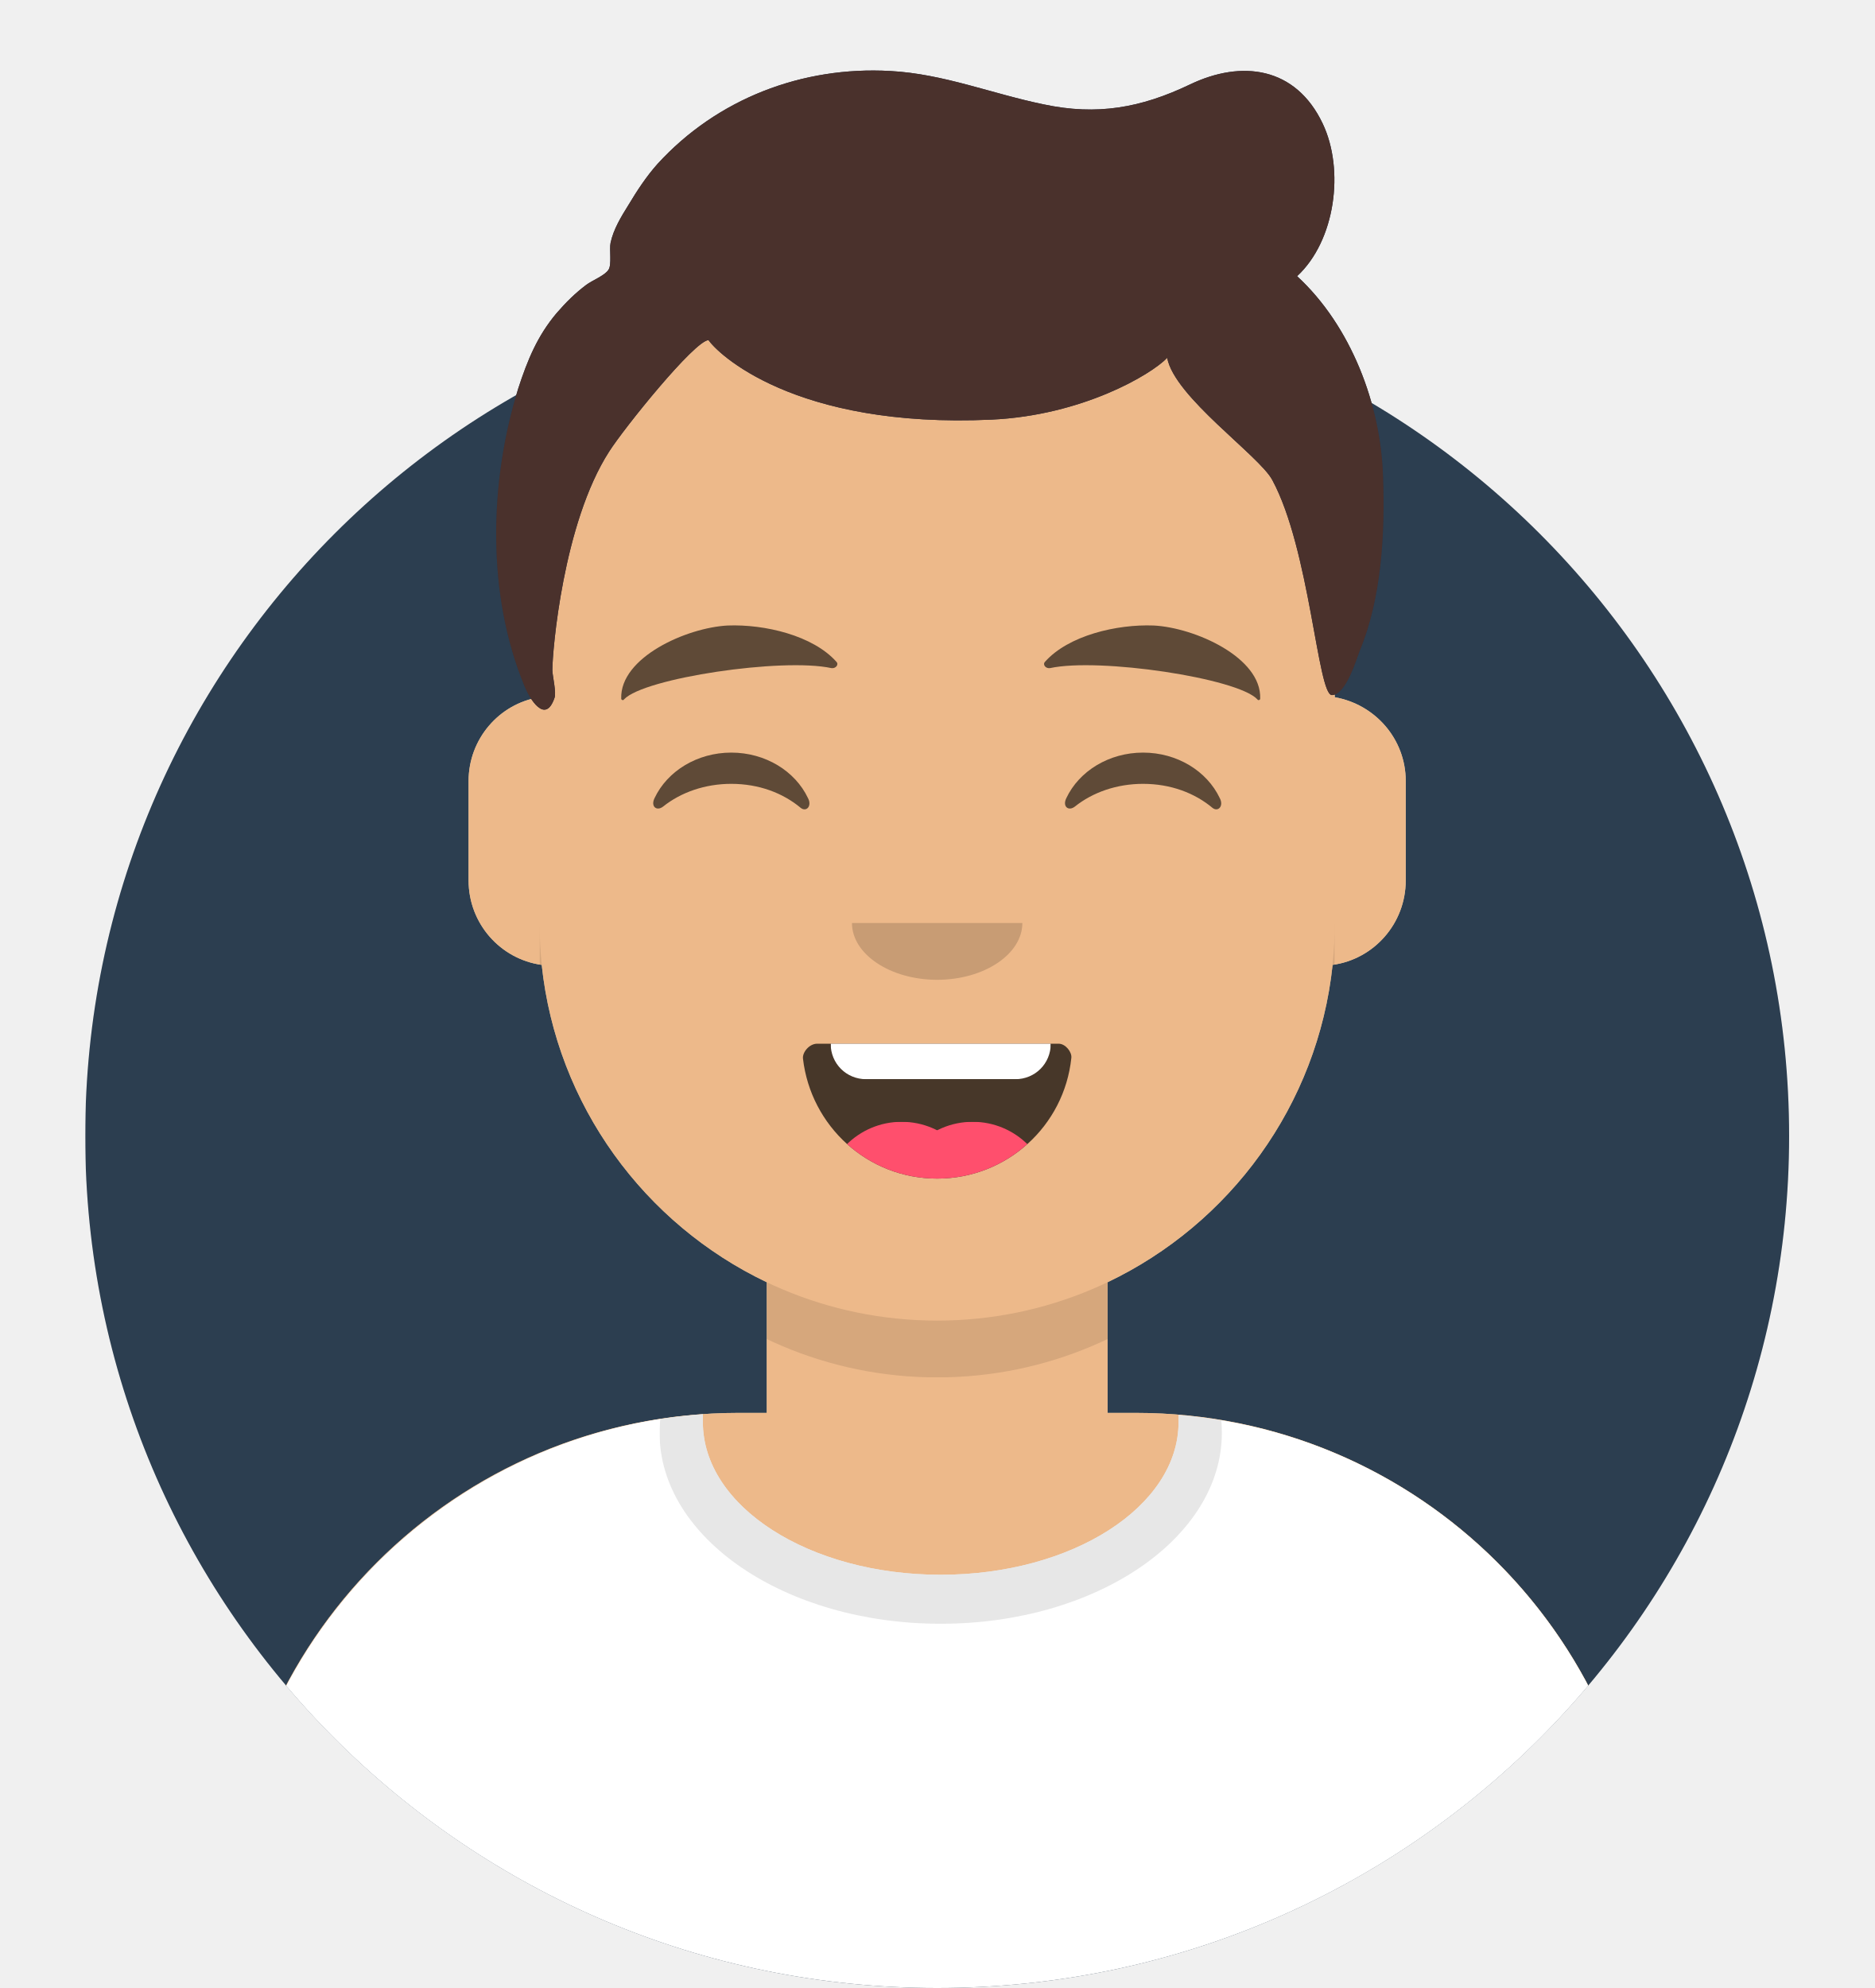
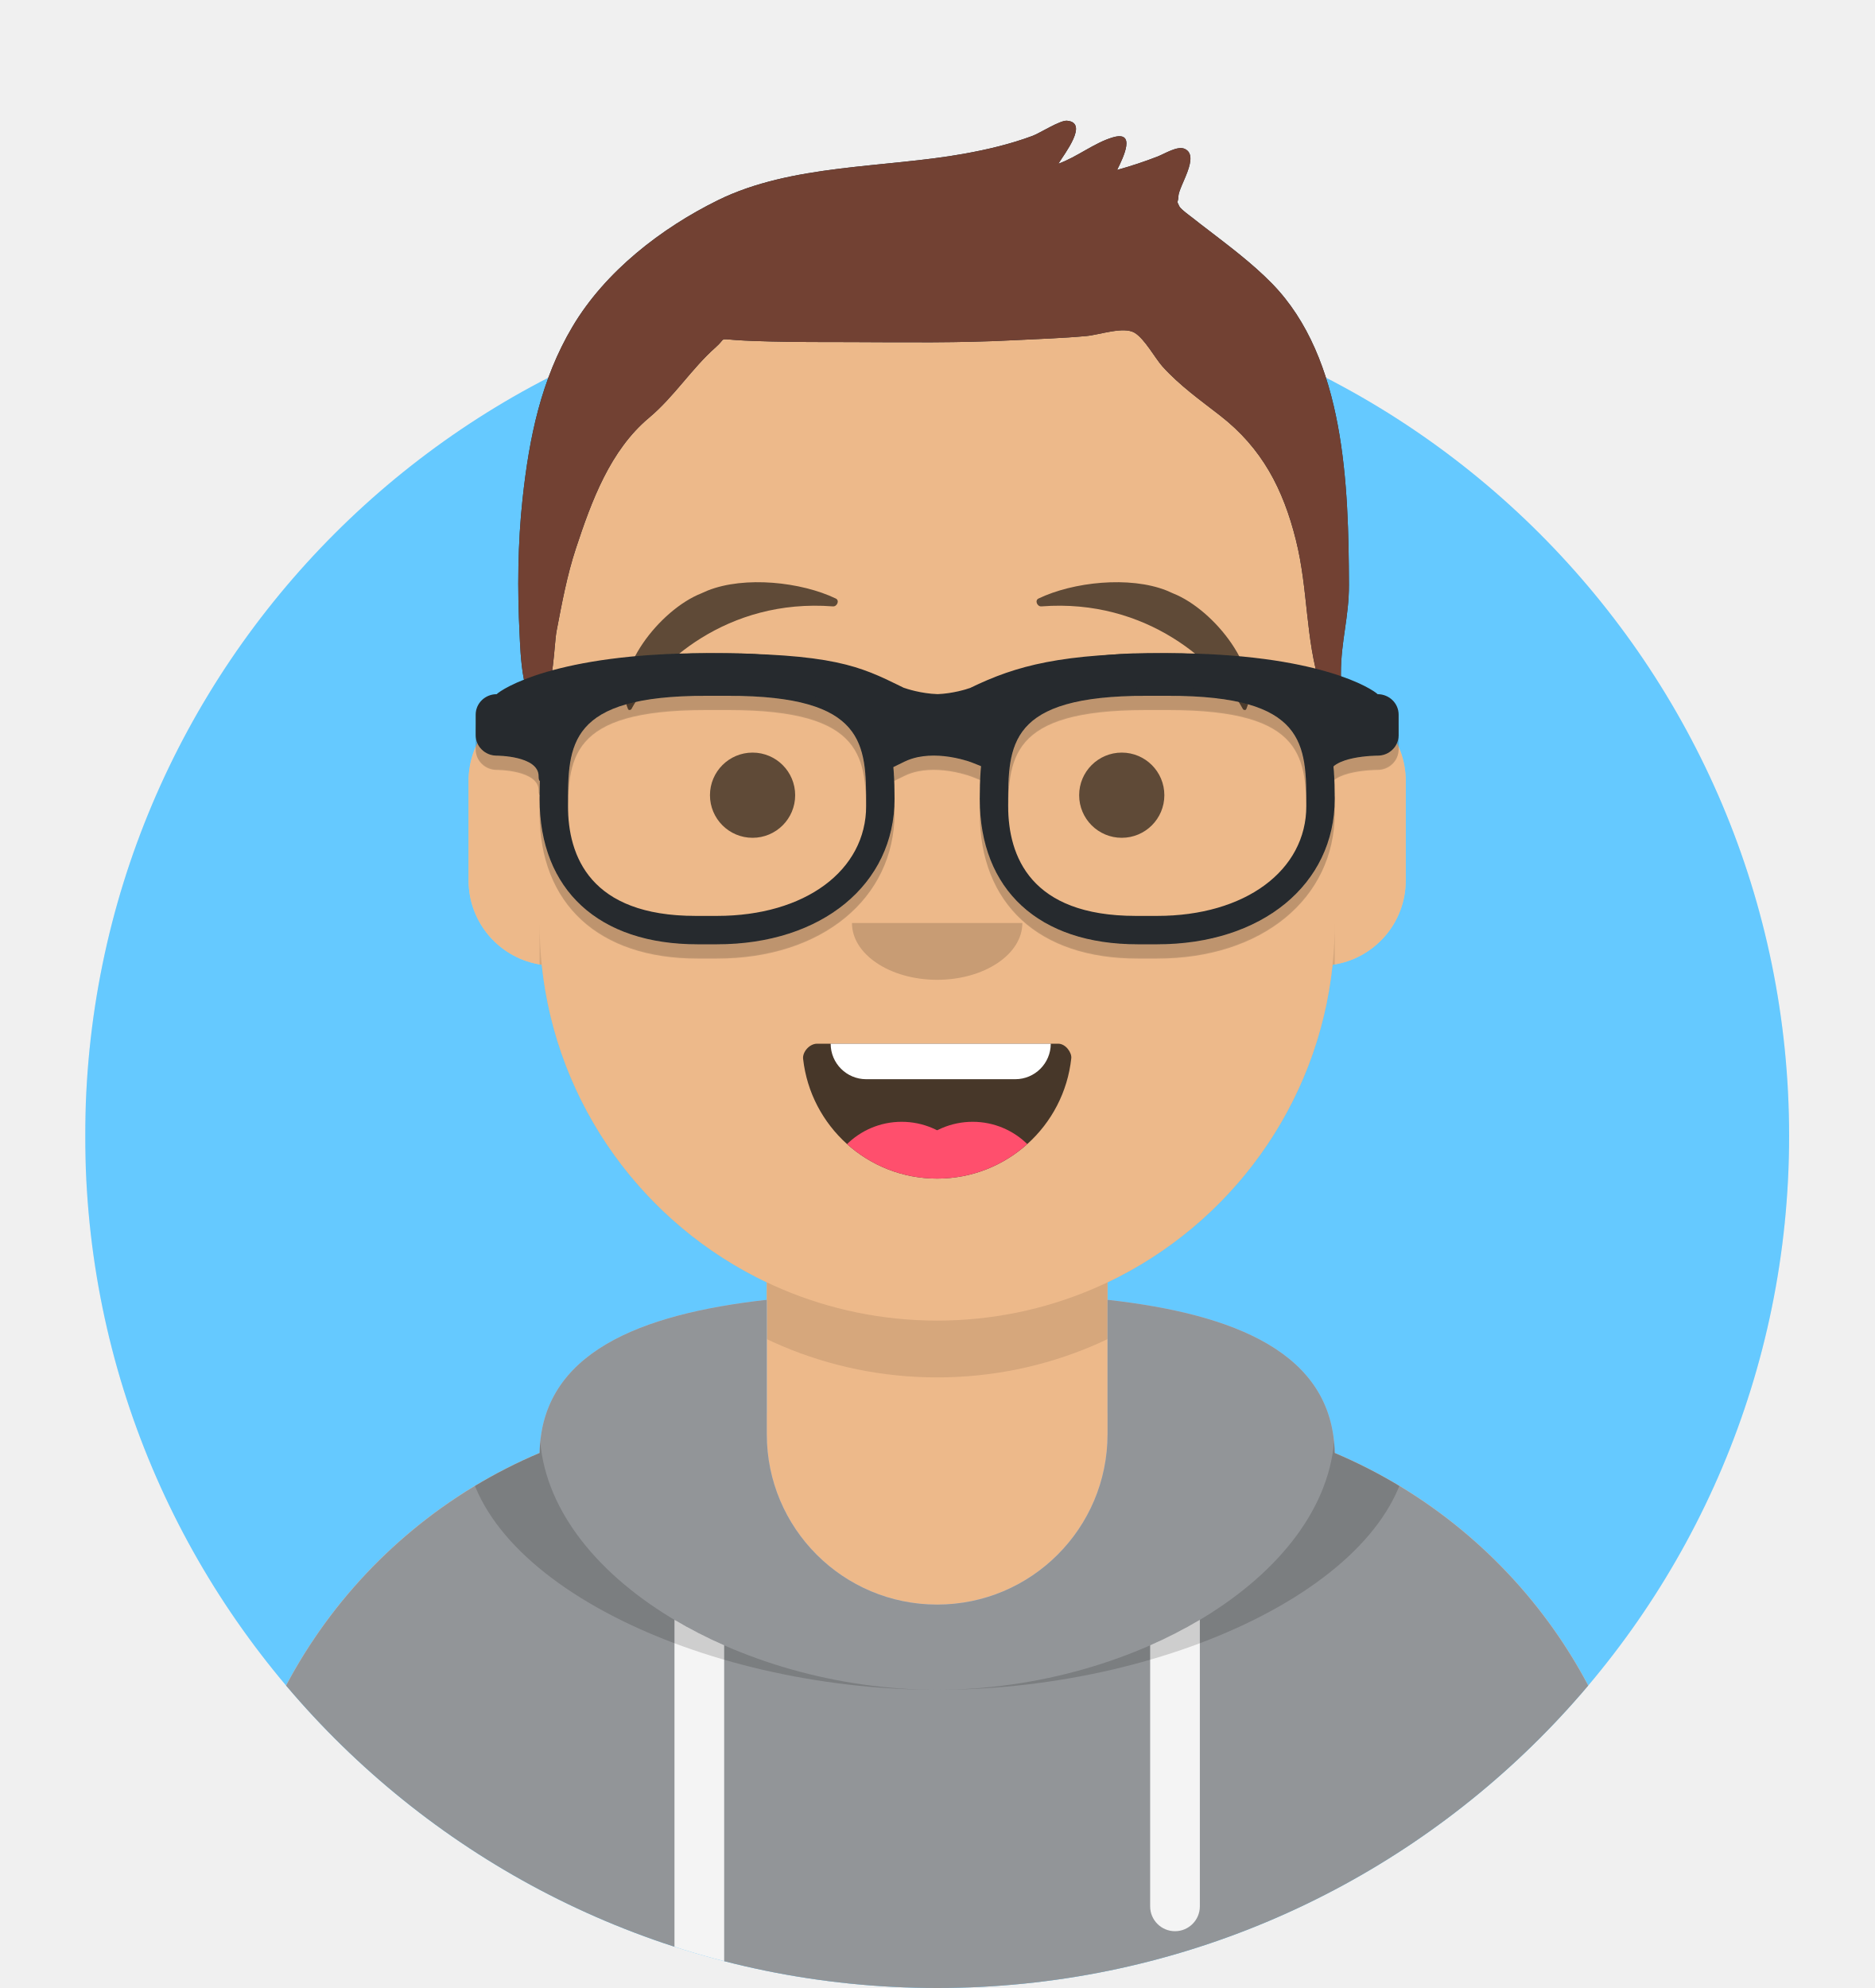
- <svg xmlns="http://www.w3.org/2000/svg" version="1.1" id="Layer_1" x="0px" y="0px" viewBox="0 0 264 280" style="enable-background:new 0 0 264 280;" xml:space="preserve">
-   <style type="text/css">
- 	.st0{fill-rule:evenodd;clip-rule:evenodd;fill:#E6E6E6;}
- 	.st1{filter:url(#Adobe_OpacityMaskFilter);}
- 	.st2{fill-rule:evenodd;clip-rule:evenodd;fill:#FFFFFF;}
- 	.st3{mask:url(#mask-2_1_);}
- 	.st4{fill-rule:evenodd;clip-rule:evenodd;fill:#2C3E50;}
- 	.st5{filter:url(#Adobe_OpacityMaskFilter_1_);}
- 	.st6{mask:url(#mask-4_1_);}
- 	.st7{fill-rule:evenodd;clip-rule:evenodd;fill:#D0C6AC;}
- 	.st8{filter:url(#Adobe_OpacityMaskFilter_2_);}
- 	.st9{mask:url(#mask-6_1_);}
- 	.st10{fill-rule:evenodd;clip-rule:evenodd;fill:#EDB98A;}
- 	.st11{filter:url(#Adobe_OpacityMaskFilter_3_);}
- 	.st12{mask:url(#mask-6_2_);fill-rule:evenodd;clip-rule:evenodd;fill-opacity:0.1;}
- 	.st13{filter:url(#Adobe_OpacityMaskFilter_4_);}
- 	.st14{mask:url(#react-mask-952_1_);}
- 	.st15{filter:url(#Adobe_OpacityMaskFilter_5_);}
- 	.st16{opacity:0.6;mask:url(#react-mask-952_2_);}
- 	.st17{fill-rule:evenodd;clip-rule:evenodd;fill-opacity:0.16;}
- 	.st18{fill-rule:evenodd;clip-rule:evenodd;fill-opacity:0.7;}
- 	.st19{filter:url(#Adobe_OpacityMaskFilter_6_);}
- 	.st20{mask:url(#react-mask-934_1_);fill-rule:evenodd;clip-rule:evenodd;fill:#FFFFFF;}
- 	.st21{filter:url(#Adobe_OpacityMaskFilter_7_);}
- 	.st22{mask:url(#react-mask-934_2_);}
- 	.st23{fill-rule:evenodd;clip-rule:evenodd;fill:#FF4F6D;}
- 	.st24{fill-rule:evenodd;clip-rule:evenodd;fill-opacity:0.6;}
- 	.st25{filter:url(#Adobe_OpacityMaskFilter_8_);}
- 	.st26{mask:url(#react-mask-925_1_);}
- 	.st27{fill-rule:evenodd;clip-rule:evenodd;fill:#28354B;}
- 	.st28{filter:url(#Adobe_OpacityMaskFilter_9_);}
- 	.st29{mask:url(#react-mask-924_1_);}
- 	.st30{fill-rule:evenodd;clip-rule:evenodd;fill:#4A312C;}
- </style>
-   <g>
-     <g transform="translate(-825, -1100)">
+ <svg xmlns="http://www.w3.org/2000/svg" xmlns:xlink="http://www.w3.org/1999/xlink" width="264px" height="280px" viewBox="0 0 264 280" version="1.1">
+   <defs>
+     <circle id="react-path-1" cx="120" cy="120" r="120" />
+     <path d="M12,160 C12,226.274 65.726,280 132,280 C198.274,280 252,226.274 252,160 L264,160 L264,-1.42108547e-14 L-3.19744231e-14,-1.42108547e-14 L-3.19744231e-14,160 L12,160 Z" id="react-path-2" />
+     <path d="M124,144.611 L124,163 L128,163 L128,163 C167.765,163 200,195.235 200,235 L200,244 L0,244 L0,235 C-4.86974701e-15,195.235 32.235,163 72,163 L72,163 L76,163 L76,144.611 C58.763,136.422 46.372,119.687 44.305,99.881 C38.48,99.058 34,94.052 34,88 L34,74 C34,68.054 38.325,63.118 44,62.166 L44,56 L44,56 C44,25.072 69.072,5.68137151e-15 100,0 L100,0 L100,0 C130.928,-5.68137151e-15 156,25.072 156,56 L156,62.166 C161.675,63.118 166,68.054 166,74 L166,88 C166,94.052 161.52,99.058 155.695,99.881 C153.628,119.687 141.237,136.422 124,144.611 Z" id="react-path-3" />
+   </defs>
+   <g id="Avataaar" stroke="none" stroke-width="1" fill="none" fill-rule="evenodd">
+     <g transform="translate(-825, -1100)" id="Avataaar/Circle">
      <g transform="translate(825, 1100)">
-         <g id="Circle" transform="translate(12, 40)">
-           <g id="Circle-Background">
-             <circle class="st0" cx="120" cy="120" r="120" />
-           </g>
-           <defs>
-             <filter id="Adobe_OpacityMaskFilter" filterUnits="userSpaceOnUse" x="0" y="0" width="240" height="240">
-               <feColorMatrix type="matrix" values="1 0 0 0 0  0 1 0 0 0  0 0 1 0 0  0 0 0 1 0" />
-             </filter>
-           </defs>
-           <mask maskUnits="userSpaceOnUse" x="0" y="0" width="240" height="240" id="mask-2_1_">
-             <g class="st1">
-               <circle id="path-1_1_" class="st2" cx="120" cy="120" r="120" />
-             </g>
+         <g id="Circle" stroke-width="1" fill-rule="evenodd" transform="translate(12, 40)">
+           <mask id="react-mask-4" fill="white">
+             <use xlink:href="#react-path-1" />
          </mask>
-           <g class="st3">
-             <rect class="st4" width="240" height="240" />
+           <use id="Circle-Background" fill="#E6E6E6" xlink:href="#react-path-1" />
+           <g id="Color/Palette/Blue-01" mask="url(#react-mask-4)" fill="#65C9FF">
+             <rect id="🖍Color" x="0" y="0" width="240" height="240" />
          </g>
        </g>
-         <g id="Mask">
- 			</g>
-         <defs>
-           <filter id="Adobe_OpacityMaskFilter_1_" filterUnits="userSpaceOnUse" x="-1" y="0" width="265" height="280">
-             <feColorMatrix type="matrix" values="1 0 0 0 0  0 1 0 0 0  0 0 1 0 0  0 0 0 1 0" />
-           </filter>
-         </defs>
-         <mask maskUnits="userSpaceOnUse" x="-1" y="0" width="265" height="280" id="mask-4_1_">
-           <g class="st5">
-             <path id="path-3_1_" class="st2" d="M12,160c0,66.3,53.7,120,120,120s120-53.7,120-120h12V0H0v160H12z" />
-           </g>
+         <mask id="react-mask-5" fill="white">
+           <use xlink:href="#react-path-2" />
        </mask>
-         <g id="Avataaar" class="st6">
+         <g id="Mask" />
+         <g id="Avataaar" stroke-width="1" fill-rule="evenodd" mask="url(#react-mask-5)">
          <g id="Body" transform="translate(32, 36)">
-             <g>
-               <path class="st7" d="M124,144.6V163h4l0,0c39.8,0,72,32.2,72,72v9H0v-9c0-39.8,32.2-72,72-72l0,0h4v-18.4        c-17.2-8.2-29.6-24.9-31.7-44.7C38.5,99.1,34,94.1,34,88V74c0-5.9,4.3-10.9,10-11.8V56l0,0c0-30.9,25.1-56,56-56l0,0l0,0        c30.9,0,56,25.1,56,56v6.2c5.7,1,10,5.9,10,11.8v14c0,6.1-4.5,11.1-10.3,11.9C153.6,119.7,141.2,136.4,124,144.6z" />
-             </g>
-             <defs>
-               <filter id="Adobe_OpacityMaskFilter_2_" filterUnits="userSpaceOnUse" x="-32" y="0" width="264" height="244">
-                 <feColorMatrix type="matrix" values="1 0 0 0 0  0 1 0 0 0  0 0 1 0 0  0 0 0 1 0" />
-               </filter>
-             </defs>
-             <mask maskUnits="userSpaceOnUse" x="-32" y="0" width="264" height="244" id="mask-6_1_">
-               <g class="st8">
-                 <path id="path-5_1_" class="st2" d="M124,144.6V163h4l0,0c39.8,0,72,32.2,72,72v9H0v-9c0-39.8,32.2-72,72-72l0,0h4v-18.4         c-17.2-8.2-29.6-24.9-31.7-44.7C38.5,99.1,34,94.1,34,88V74c0-5.9,4.3-10.9,10-11.8V56l0,0c0-30.9,25.1-56,56-56l0,0l0,0         c30.9,0,56,25.1,56,56v6.2c5.7,1,10,5.9,10,11.8v14c0,6.1-4.5,11.1-10.3,11.9C153.6,119.7,141.2,136.4,124,144.6z" />
-               </g>
+             <mask id="react-mask-6" fill="white">
+               <use xlink:href="#react-path-3" />
            </mask>
-             <g class="st9">
-               <g id="Color" transform="translate(-32, 0)">
-                 <rect class="st10" width="264" height="244" />
+             <use fill="#D0C6AC" xlink:href="#react-path-3" />
+             <g id="Skin/👶🏽-03-Brown" mask="url(#react-mask-6)" fill="#EDB98A">
+               <g transform="translate(0, 0)" id="Color">
+                 <rect x="0" y="0" width="264" height="280" />
              </g>
            </g>
+             <path d="M156,79 L156,102 C156,132.928 130.928,158 100,158 C69.072,158 44,132.928 44,102 L44,79 L44,94 C44,124.928 69.072,150 100,150 C130.928,150 156,124.928 156,94 L156,79 Z" id="Neck-Shadow" fill-opacity="0.1" fill="#000000" mask="url(#react-mask-6)" />
+           </g>
+           <g id="Clothing/Hoodie" transform="translate(0, 170)">
            <defs>
-               <filter id="Adobe_OpacityMaskFilter_3_" filterUnits="userSpaceOnUse" x="44" y="79" width="112" height="79">
-                 <feColorMatrix type="matrix" values="1 0 0 0 0  0 1 0 0 0  0 0 1 0 0  0 0 0 1 0" />
-               </filter>
+               <path d="M108,13.071 C90.081,15.076 76.28,20.552 76.004,34.645 C50.146,45.568 32,71.165 32,100.999 L32,100.999 L32,110 L232,110 L232,100.999 C232,71.165 213.854,45.568 187.996,34.645 C187.72,20.552 173.919,15.076 156,13.071 L156,32 L156,32 C156,45.255 145.255,56 132,56 L132,56 C118.745,56 108,45.255 108,32 L108,13.071 Z" id="react-path-69" />
            </defs>
-             <mask maskUnits="userSpaceOnUse" x="44" y="79" width="112" height="79" id="mask-6_2_">
-               <g class="st11">
-                 <path id="path-5_2_" class="st2" d="M124,144.6V163h4l0,0c39.8,0,72,32.2,72,72v9H0v-9c0-39.8,32.2-72,72-72l0,0h4v-18.4         c-17.2-8.2-29.6-24.9-31.7-44.7C38.5,99.1,34,94.1,34,88V74c0-5.9,4.3-10.9,10-11.8V56l0,0c0-30.9,25.1-56,56-56l0,0l0,0         c30.9,0,56,25.1,56,56v6.2c5.7,1,10,5.9,10,11.8v14c0,6.1-4.5,11.1-10.3,11.9C153.6,119.7,141.2,136.4,124,144.6z" />
-               </g>
+             <mask id="react-mask-70" fill="white">
+               <use xlink:href="#react-path-69" />
            </mask>
-             <path id="Neck-Shadow" class="st12" d="M156,79v23c0,30.9-25.1,56-56,56s-56-25.1-56-56V79v15c0,30.9,25.1,56,56,56       s56-25.1,56-56V79z" />
+             <use id="Hoodie" fill="#B7C1DB" fill-rule="evenodd" xlink:href="#react-path-69" />
+             <g id="Color/Palette/Gray-01" mask="url(#react-mask-70)" fill-rule="evenodd" fill="#929598">
+               <rect id="🖍Color" x="0" y="0" width="264" height="110" />
+             </g>
+             <path d="M102,61.739 L102,110 L95,110 L95,58.15 C97.204,59.46 99.547,60.661 102,61.739 Z M169,58.15 L169,98.5 C169,100.433 167.433,102 165.5,102 C163.567,102 162,100.433 162,98.5 L162,61.739 C164.453,60.661 166.796,59.46 169,58.15 Z" id="Straps" fill="#F4F4F4" fill-rule="evenodd" mask="url(#react-mask-70)" />
+             <path d="M90.96,12.724 C75.909,15.571 65.5,21.243 65.5,32.308 C65.5,52.02 98.538,68 132,68 C165.462,68 198.5,52.02 198.5,32.308 C198.5,21.243 188.091,15.571 173.04,12.724 C182.125,16.074 188,21.706 188,31.077 C188,51.469 160.179,68 132,68 C103.821,68 76,51.469 76,31.077 C76,21.706 81.875,16.074 90.96,12.724 Z" id="Shadow" fill-opacity="0.16" fill="#000000" fill-rule="evenodd" mask="url(#react-mask-70)" />
          </g>
-           <g transform="translate(0, 170)">
-             <g id="Clothes">
-               <path class="st0" d="M166,29.3c37,3,66,34,66,71.8v8.9H32v-8.9C32,63,61.6,31.8,99,29.2c0,0.4,0,0.7,0,1.1        c0,11.9,15,21.5,33.5,21.5S166,42.2,166,30.3C166,30,166,29.6,166,29.3z" />
-             </g>
-             <defs>
-               <filter id="Adobe_OpacityMaskFilter_4_" filterUnits="userSpaceOnUse" x="0" y="0" width="264" height="110">
-                 <feColorMatrix type="matrix" values="1 0 0 0 0  0 1 0 0 0  0 0 1 0 0  0 0 0 1 0" />
-               </filter>
-             </defs>
-             <mask maskUnits="userSpaceOnUse" x="0" y="0" width="264" height="110" id="react-mask-952_1_">
-               <g class="st13">
-                 <path id="react-path-951_1_" class="st2" d="M166,29.3c37,3,66,34,66,71.8v8.9H32v-8.9C32,63,61.6,31.8,99,29.2         c0,0.4,0,0.7,0,1.1c0,11.9,15,21.5,33.5,21.5S166,42.2,166,30.3C166,30,166,29.6,166,29.3z" />
-               </g>
-             </mask>
-             <g class="st14">
-               <rect class="st2" width="264" height="110" />
-             </g>
-             <defs>
-               <filter id="Adobe_OpacityMaskFilter_5_" filterUnits="userSpaceOnUse" x="92.9" y="4.9" width="79.3" height="53.8">
-                 <feColorMatrix type="matrix" values="1 0 0 0 0  0 1 0 0 0  0 0 1 0 0  0 0 0 1 0" />
-               </filter>
-             </defs>
-             <mask maskUnits="userSpaceOnUse" x="92.9" y="4.9" width="79.3" height="53.8" id="react-mask-952_2_">
-               <g class="st15">
-                 <path id="react-path-951_2_" class="st2" d="M166,29.3c37,3,66,34,66,71.8v8.9H32v-8.9C32,63,61.6,31.8,99,29.2         c0,0.4,0,0.7,0,1.1c0,11.9,15,21.5,33.5,21.5S166,42.2,166,30.3C166,30,166,29.6,166,29.3z" />
-               </g>
-             </mask>
-             <g id="Shadowy" class="st16">
-               <g transform="translate(92, 4)">
-                 <ellipse class="st17" cx="40.5" cy="27.8" rx="39.6" ry="26.9" />
-               </g>
-             </g>
-           </g>
-           <g id="Face" transform="translate(76, 82)">
-             <g transform="translate(2, 52)">
-               <g id="Mouth">
-                 <path class="st18" d="M35.1,15.1C36.2,24.6,44.2,32,54,32c9.8,0,17.9-7.4,18.9-17c0.1-0.8-0.8-2-1.8-2c-14.9,0-26.3,0-34,0         C36,13,35,14.2,35.1,15.1z" />
-               </g>
+           <g id="Face" transform="translate(76, 82)" fill="#000000">
+             <g id="Mouth/Smile" transform="translate(2, 52)">
              <defs>
-                 <filter id="Adobe_OpacityMaskFilter_6_" filterUnits="userSpaceOnUse" x="39" y="2" width="31" height="16">
-                   <feColorMatrix type="matrix" values="1 0 0 0 0  0 1 0 0 0  0 0 1 0 0  0 0 0 1 0" />
-                 </filter>
+                 <path d="M35.118,15.128 C36.176,24.62 44.226,32 54,32 C63.804,32 71.874,24.574 72.892,15.04 C72.974,14.273 72.117,13 71.043,13 C56.149,13 44.738,13 37.087,13 C36.007,13 35.012,14.178 35.118,15.128 Z" id="react-path-93" />
              </defs>
-               <mask maskUnits="userSpaceOnUse" x="39" y="2" width="31" height="16" id="react-mask-934_1_">
-                 <g class="st19">
-                   <path id="react-path-933_1_" class="st2" d="M35.1,15.1C36.2,24.6,44.2,32,54,32c9.8,0,17.9-7.4,18.9-17          c0.1-0.8-0.8-2-1.8-2c-14.9,0-26.3,0-34,0C36,13,35,14.2,35.1,15.1z" />
-                 </g>
+               <mask id="react-mask-94" fill="white">
+                 <use xlink:href="#react-path-93" />
              </mask>
-               <path id="Teeth" class="st20" d="M44,2h21c2.8,0,5,2.2,5,5v6c0,2.8-2.2,5-5,5H44c-2.8,0-5-2.2-5-5V7C39,4.2,41.2,2,44,2z" />
-               <defs>
-                 <filter id="Adobe_OpacityMaskFilter_7_" filterUnits="userSpaceOnUse" x="38" y="24" width="32" height="22">
-                   <feColorMatrix type="matrix" values="1 0 0 0 0  0 1 0 0 0  0 0 1 0 0  0 0 0 1 0" />
-                 </filter>
-               </defs>
-               <mask maskUnits="userSpaceOnUse" x="38" y="24" width="32" height="22" id="react-mask-934_2_">
-                 <g class="st21">
-                   <path id="react-path-933_2_" class="st2" d="M35.1,15.1C36.2,24.6,44.2,32,54,32c9.8,0,17.9-7.4,18.9-17          c0.1-0.8-0.8-2-1.8-2c-14.9,0-26.3,0-34,0C36,13,35,14.2,35.1,15.1z" />
-                 </g>
-               </mask>
-               <g id="Tongue" class="st22">
+               <use id="Mouth" fill-opacity="0.7" fill="#000000" fill-rule="evenodd" xlink:href="#react-path-93" />
+               <rect id="Teeth" fill="#FFFFFF" fill-rule="evenodd" mask="url(#react-mask-94)" x="39" y="2" width="31" height="16" rx="5" />
+               <g id="Tongue" stroke-width="1" fill-rule="evenodd" mask="url(#react-mask-94)" fill="#FF4F6D">
                <g transform="translate(38, 24)">
-                   <circle class="st23" cx="11" cy="11" r="11" />
-                   <circle class="st23" cx="21" cy="11" r="11" />
+                   <circle cx="11" cy="11" r="11" />
+                   <circle cx="21" cy="11" r="11" />
                </g>
              </g>
            </g>
-             <g transform="translate(28, 40)">
-               <path id="Nose" class="st17" d="M16,8c0,4.4,5.4,8,12,8l0,0c6.6,0,12-3.6,12-8" />
+             <g id="Nose/Default" transform="translate(28, 40)" fill-opacity="0.16">
+               <path d="M16,8 C16,12.418 21.373,16 28,16 L28,16 C34.627,16 40,12.418 40,8" id="Nose" />
            </g>
-             <g transform="translate(0, 8)">
-               <path id="Squint" class="st24" d="M16.2,22.4C18,18.6,22.2,16,27,16c4.8,0,9,2.6,10.8,6.4c0.6,1.1-0.2,2-1,1.4        c-2.5-2.1-5.9-3.4-9.8-3.4c-3.7,0-7.1,1.2-9.6,3.2C16.5,24.3,15.6,23.6,16.2,22.4z" />
-               <path class="st24" d="M74.2,22.4C76,18.6,80.2,16,85,16c4.8,0,9,2.6,10.8,6.4c0.6,1.1-0.2,2-1,1.4c-2.5-2.1-5.9-3.4-9.8-3.4        c-3.7,0-7.1,1.2-9.6,3.2C74.5,24.3,73.6,23.6,74.2,22.4z" />
+             <g id="Eyes/Default-😀" transform="translate(0, 8)" fill-opacity="0.6">
+               <circle id="Eye" cx="30" cy="22" r="6" />
+               <circle id="Eye" cx="82" cy="22" r="6" />
            </g>
-             <g>
-               <path id="Eyebrow" class="st24" d="M26.5,6.1c-5.8,0.3-15.2,4.5-15,10.3c0,0.2,0.3,0.3,0.4,0.1c2.8-3,22.3-5.9,29.2-4.4        c0.6,0.1,1.1-0.5,0.7-0.9C38.5,7.5,31.7,5.9,26.5,6.1" />
-               <path class="st24" d="M86.5,6.1c5.8,0.3,15.2,4.5,15,10.3c0,0.2-0.3,0.3-0.4,0.1c-2.8-3-22.3-5.9-29.2-4.4        c-0.6,0.1-1.1-0.5-0.7-0.9C74.5,7.5,81.3,5.9,86.5,6.1" />
+             <g id="Eyebrow/Natural/Raised-Excited-Natural" fill-opacity="0.6">
+               <path d="M22.766,1.578 L23.677,1.176 C28.919,-0.905 36.865,-0.033 41.723,2.299 C42.29,2.571 41.902,3.452 41.321,3.407 C26.402,2.256 16.358,11.553 12.946,17.847 C12.845,18.034 12.539,18.055 12.464,17.881 C10.156,12.562 16.913,3.896 22.766,1.578 Z" id="Eye-Browse-Reddit" />
+               <path d="M80.766,1.578 L81.677,1.176 C86.919,-0.905 94.865,-0.033 99.723,2.299 C100.29,2.571 99.902,3.452 99.321,3.407 C84.402,2.256 74.358,11.553 70.946,17.847 C70.845,18.034 70.539,18.055 70.464,17.881 C68.156,12.562 74.913,3.896 80.766,1.578 Z" id="Eye-Browse-Reddit" transform="translate(85, 9) scale(-1, 1) translate(-85, -9) " />
            </g>
          </g>
-           <g id="Top">
+           <g id="Top" stroke-width="1" fill-rule="evenodd">
            <defs>
-               <filter id="Adobe_OpacityMaskFilter_8_" filterUnits="userSpaceOnUse" x="-1" y="0" width="264" height="280">
-                 <feColorMatrix type="matrix" values="1 0 0 0 0  0 1 0 0 0  0 0 1 0 0  0 0 0 1 0" />
+               <rect id="react-path-47" x="0" y="0" width="264" height="280" />
+               <path d="M180.15,39.92 C177.39,37.1 174.186,34.707 171.069,32.307 C170.382,31.777 169.683,31.261 169.011,30.712 C168.858,30.587 167.292,29.466 167.105,29.053 C166.654,28.06 166.915,28.833 166.977,27.649 C167.056,26.151 170.111,21.919 167.831,20.949 C166.828,20.522 165.04,21.658 164.078,22.033 C162.196,22.767 160.292,23.393 158.347,23.933 C159.279,22.076 161.055,18.359 157.716,19.354 C155.114,20.129 152.69,22.122 150.076,23.059 C150.941,21.642 154.4,17.248 151.274,17.002 C150.302,16.926 147.471,18.75 146.424,19.14 C143.287,20.305 140.083,21.059 136.79,21.653 C125.592,23.671 112.497,23.095 102.137,28.193 C94.149,32.124 86.263,38.222 81.648,45.988 C77.201,53.473 75.538,61.664 74.607,70.241 C73.924,76.536 73.868,83.043 74.188,89.36 C74.292,91.43 74.525,100.971 77.532,98.081 C79.03,96.642 79.019,90.828 79.396,88.86 C80.147,84.945 80.87,81.013 82.122,77.223 C84.328,70.544 86.931,63.43 92.427,58.83 C95.954,55.878 98.431,51.889 101.806,48.911 C103.322,47.574 102.165,47.713 104.603,47.889 C106.241,48.006 107.885,48.051 109.526,48.094 C113.322,48.193 117.124,48.168 120.921,48.181 C128.568,48.209 136.179,48.317 143.819,47.916 C147.214,47.739 150.618,47.642 154.004,47.328 C155.895,47.153 159.251,45.941 160.808,46.867 C162.233,47.714 163.713,50.482 164.736,51.615 C167.154,54.294 170.036,56.339 172.862,58.535 C178.757,63.115 181.732,68.867 183.523,76.023 C185.306,83.153 184.806,89.768 187.013,96.785 C187.402,98.018 188.429,100.145 189.695,98.239 C189.93,97.885 189.87,95.939 189.87,94.819 C189.87,90.3 191.014,86.908 191,82.359 C190.944,68.527 190.496,50.491 180.15,39.92 Z" id="react-path-46" />
+               <filter x="-0.8%" y="-2.0%" width="101.5%" height="108.0%" filterUnits="objectBoundingBox" id="react-filter-43">
+                 <feOffset dx="0" dy="2" in="SourceAlpha" result="shadowOffsetOuter1" />
+                 <feColorMatrix values="0 0 0 0 0   0 0 0 0 0   0 0 0 0 0  0 0 0 0.16 0" type="matrix" in="shadowOffsetOuter1" result="shadowMatrixOuter1" />
+                 <feMerge>
+                   <feMergeNode in="shadowMatrixOuter1" />
+                   <feMergeNode in="SourceGraphic" />
+                 </feMerge>
              </filter>
            </defs>
-             <mask maskUnits="userSpaceOnUse" x="-1" y="0" width="264" height="280" id="react-mask-925_1_">
-               <g class="st25">
-                 <rect id="react-path-927_1_" class="st2" width="264" height="280" />
-               </g>
+             <mask id="react-mask-45" fill="white">
+               <use xlink:href="#react-path-47" />
            </mask>
-             <g class="st26">
+             <g id="Mask" />
+             <g id="Top/Short-Hair/Short-Flat" mask="url(#react-mask-45)">
              <g transform="translate(-1, 0)">
-                 <g id="Short-Hair">
-                   <path class="st27" d="M183.7,38.9c5.4-5,6.7-15,3.6-21.5c-3.8-8-11.4-9-18.7-5.5c-6.9,3.3-13.1,4.4-20.6,2.8          c-7.3-1.5-14.1-4.3-21.6-4.7C114,9.3,102,13.9,93.6,23.1c-1.6,1.8-2.9,3.8-4.1,5.8c-1,1.6-2.1,3.4-2.5,5.3          c-0.2,0.9,0.2,3.1-0.3,3.8c-0.5,0.8-2.3,1.5-3.1,2.1c-1.6,1.2-2.9,2.5-4.2,4c-2.7,3.2-4.1,6.6-5.4,10.6          c-4.1,13.2-4.5,29,0.9,42c0.7,1.7,2.9,5.4,4.2,1.6c0.3-0.7-0.3-3.2-0.3-3.9c0-2.7,1.5-20.7,8-30.8c2.1-3.3,12-15.6,14-15.7          c1.1,1.7,11.9,12.5,39.9,11.2c12.7-0.6,22.4-6.3,24.7-8.7c1,5.5,13,13.8,14.8,17.2c5.3,9.8,6.4,30.3,8.4,30.3          s3.5-5.2,3.9-6.2c3.1-7.4,3.6-16.6,3.3-24.6C195.5,57,191.3,45.9,183.7,38.9z" />
+                 <mask id="react-mask-44" fill="white">
+                   <use xlink:href="#react-path-46" />
+                 </mask>
+                 <use id="Short-Hair" stroke="none" fill="#1F3140" fill-rule="evenodd" xlink:href="#react-path-46" />
+                 <g id="Skin/👶🏽-03-Brown" mask="url(#react-mask-44)" fill="#724133">
+                   <g transform="translate(0, 0) " id="Color">
+                     <rect x="0" y="0" width="264" height="280" />
+                   </g>
                </g>
-                 <defs>
-                   <filter id="Adobe_OpacityMaskFilter_9_" filterUnits="userSpaceOnUse" x="0" y="0" width="264" height="280">
-                     <feColorMatrix type="matrix" values="1 0 0 0 0  0 1 0 0 0  0 0 1 0 0  0 0 0 1 0" />
-                   </filter>
-                 </defs>
-                 <mask maskUnits="userSpaceOnUse" x="0" y="0" width="264" height="280" id="react-mask-924_1_">
-                   <g class="st28">
-                     <path id="react-path-926_1_" class="st2" d="M183.7,38.9c5.4-5,6.7-15,3.6-21.5c-3.8-8-11.4-9-18.7-5.5           c-6.9,3.3-13.1,4.4-20.6,2.8c-7.3-1.5-14.1-4.3-21.6-4.7C114,9.3,102,13.9,93.6,23.1c-1.6,1.8-2.9,3.8-4.1,5.8           c-1,1.6-2.1,3.4-2.5,5.3c-0.2,0.9,0.2,3.1-0.3,3.8c-0.5,0.8-2.3,1.5-3.1,2.1c-1.6,1.2-2.9,2.5-4.2,4           c-2.7,3.2-4.1,6.6-5.4,10.6c-4.1,13.2-4.5,29,0.9,42c0.7,1.7,2.9,5.4,4.2,1.6c0.3-0.7-0.3-3.2-0.3-3.9           c0-2.7,1.5-20.7,8-30.8c2.1-3.3,12-15.6,14-15.7c1.1,1.7,11.9,12.5,39.9,11.2c12.7-0.6,22.4-6.3,24.7-8.7           c1,5.5,13,13.8,14.8,17.2c5.3,9.8,6.4,30.3,8.4,30.3s3.5-5.2,3.9-6.2c3.1-7.4,3.6-16.6,3.3-24.6           C195.5,57,191.3,45.9,183.7,38.9z" />
-                   </g>
-                 </mask>
-                 <g class="st29">
-                   <g transform="translate(0, 0) ">
-                     <rect class="st30" width="264" height="280" />
+                 <g id="Top/_Resources/Prescription-02" fill="none" transform="translate(62, 85)" stroke-width="1">
+                   <defs>
+                     <filter x="-0.8%" y="-2.4%" width="101.5%" height="109.8%" filterUnits="objectBoundingBox" id="react-filter-55">
+                       <feOffset dx="0" dy="2" in="SourceAlpha" result="shadowOffsetOuter1" />
+                       <feColorMatrix values="0 0 0 0 0   0 0 0 0 0   0 0 0 0 0  0 0 0 0.2 0" type="matrix" in="shadowOffsetOuter1" result="shadowMatrixOuter1" />
+                       <feMerge>
+                         <feMergeNode in="shadowMatrixOuter1" />
+                         <feMergeNode in="SourceGraphic" />
+                       </feMerge>
+                     </filter>
+                   </defs>
+                   <g id="Wayfarers" filter="url(#react-filter-55)" transform="translate(6, 7)" fill="#252C2F">
+                     <path d="M34,41 L31.242,41 C17.315,41 9,33.336 9,20.5 C9,10.127 10.817,0 32.53,0 L35.47,0 C57.183,0 59,10.127 59,20.5 C59,32.569 48.721,41 34,41 Z M32.385,6 C13,6 13,12.841 13,21.502 C13,28.572 16.116,37 30.971,37 L34,37 C46.365,37 55,30.627 55,21.502 C55,12.841 55,6 35.615,6 L32.385,6 Z" id="Left" fill-rule="nonzero" />
+                     <path d="M96,41 L93.242,41 C79.315,41 71,33.336 71,20.5 C71,10.127 72.817,0 94.53,0 L97.47,0 C119.183,0 121,10.127 121,20.5 C121,32.569 110.721,41 96,41 Z M94.385,6 C75,6 75,12.841 75,21.502 C75,28.572 78.119,37 92.971,37 L96,37 C108.365,37 117,30.627 117,21.502 C117,12.841 117,6 97.615,6 L94.385,6 Z" id="Right" fill-rule="nonzero" />
+                     <path d="M2.955,5.772 C3.646,5.096 11.21,0 32.5,0 C50.351,0 54.13,1.853 59.85,4.652 L60.269,4.859 C60.667,4.999 62.7,5.69 65.079,5.766 C67.246,5.673 69.1,5.085 69.642,4.897 C76.17,1.722 82.561,0 97.5,0 C118.79,0 126.354,5.096 127.045,5.772 C128.679,5.772 130,7.062 130,8.657 L130,11.543 C130,13.139 128.679,14.429 127.045,14.429 C127.045,14.429 120.144,14.429 120.144,17.315 C120.144,20.2 118.182,13.139 118.182,11.543 L118.182,8.732 C114.579,7.353 108.128,4.786 97.5,4.786 C85.658,4.786 79.761,6.886 74.702,8.971 L74.759,9.108 L74.756,11.094 L72.539,16.444 L69.8,15.361 C69.556,15.264 69.028,15.09 68.296,14.91 C66.256,14.407 64.159,14.254 62.304,14.634 C61.624,14.774 60.992,14.984 60.413,15.267 L57.77,16.558 L55.127,11.396 L55.244,9.102 L55.325,8.907 C50.962,6.874 46.939,4.786 32.5,4.786 C21.872,4.786 15.422,7.352 11.818,8.731 L11.818,11.543 C11.818,13.139 8.864,20.2 8.864,17.315 C8.864,14.429 2.955,14.429 2.955,14.429 C1.324,14.429 0,13.139 0,11.543 L0,8.657 C0,7.062 1.324,5.772 2.955,5.772 Z" id="Stuff" fill-rule="nonzero" />
                  </g>
                </g>
              </g>
            </g>
          </g>
        </g>
      </g>
    </g>
  </g>
</svg>
